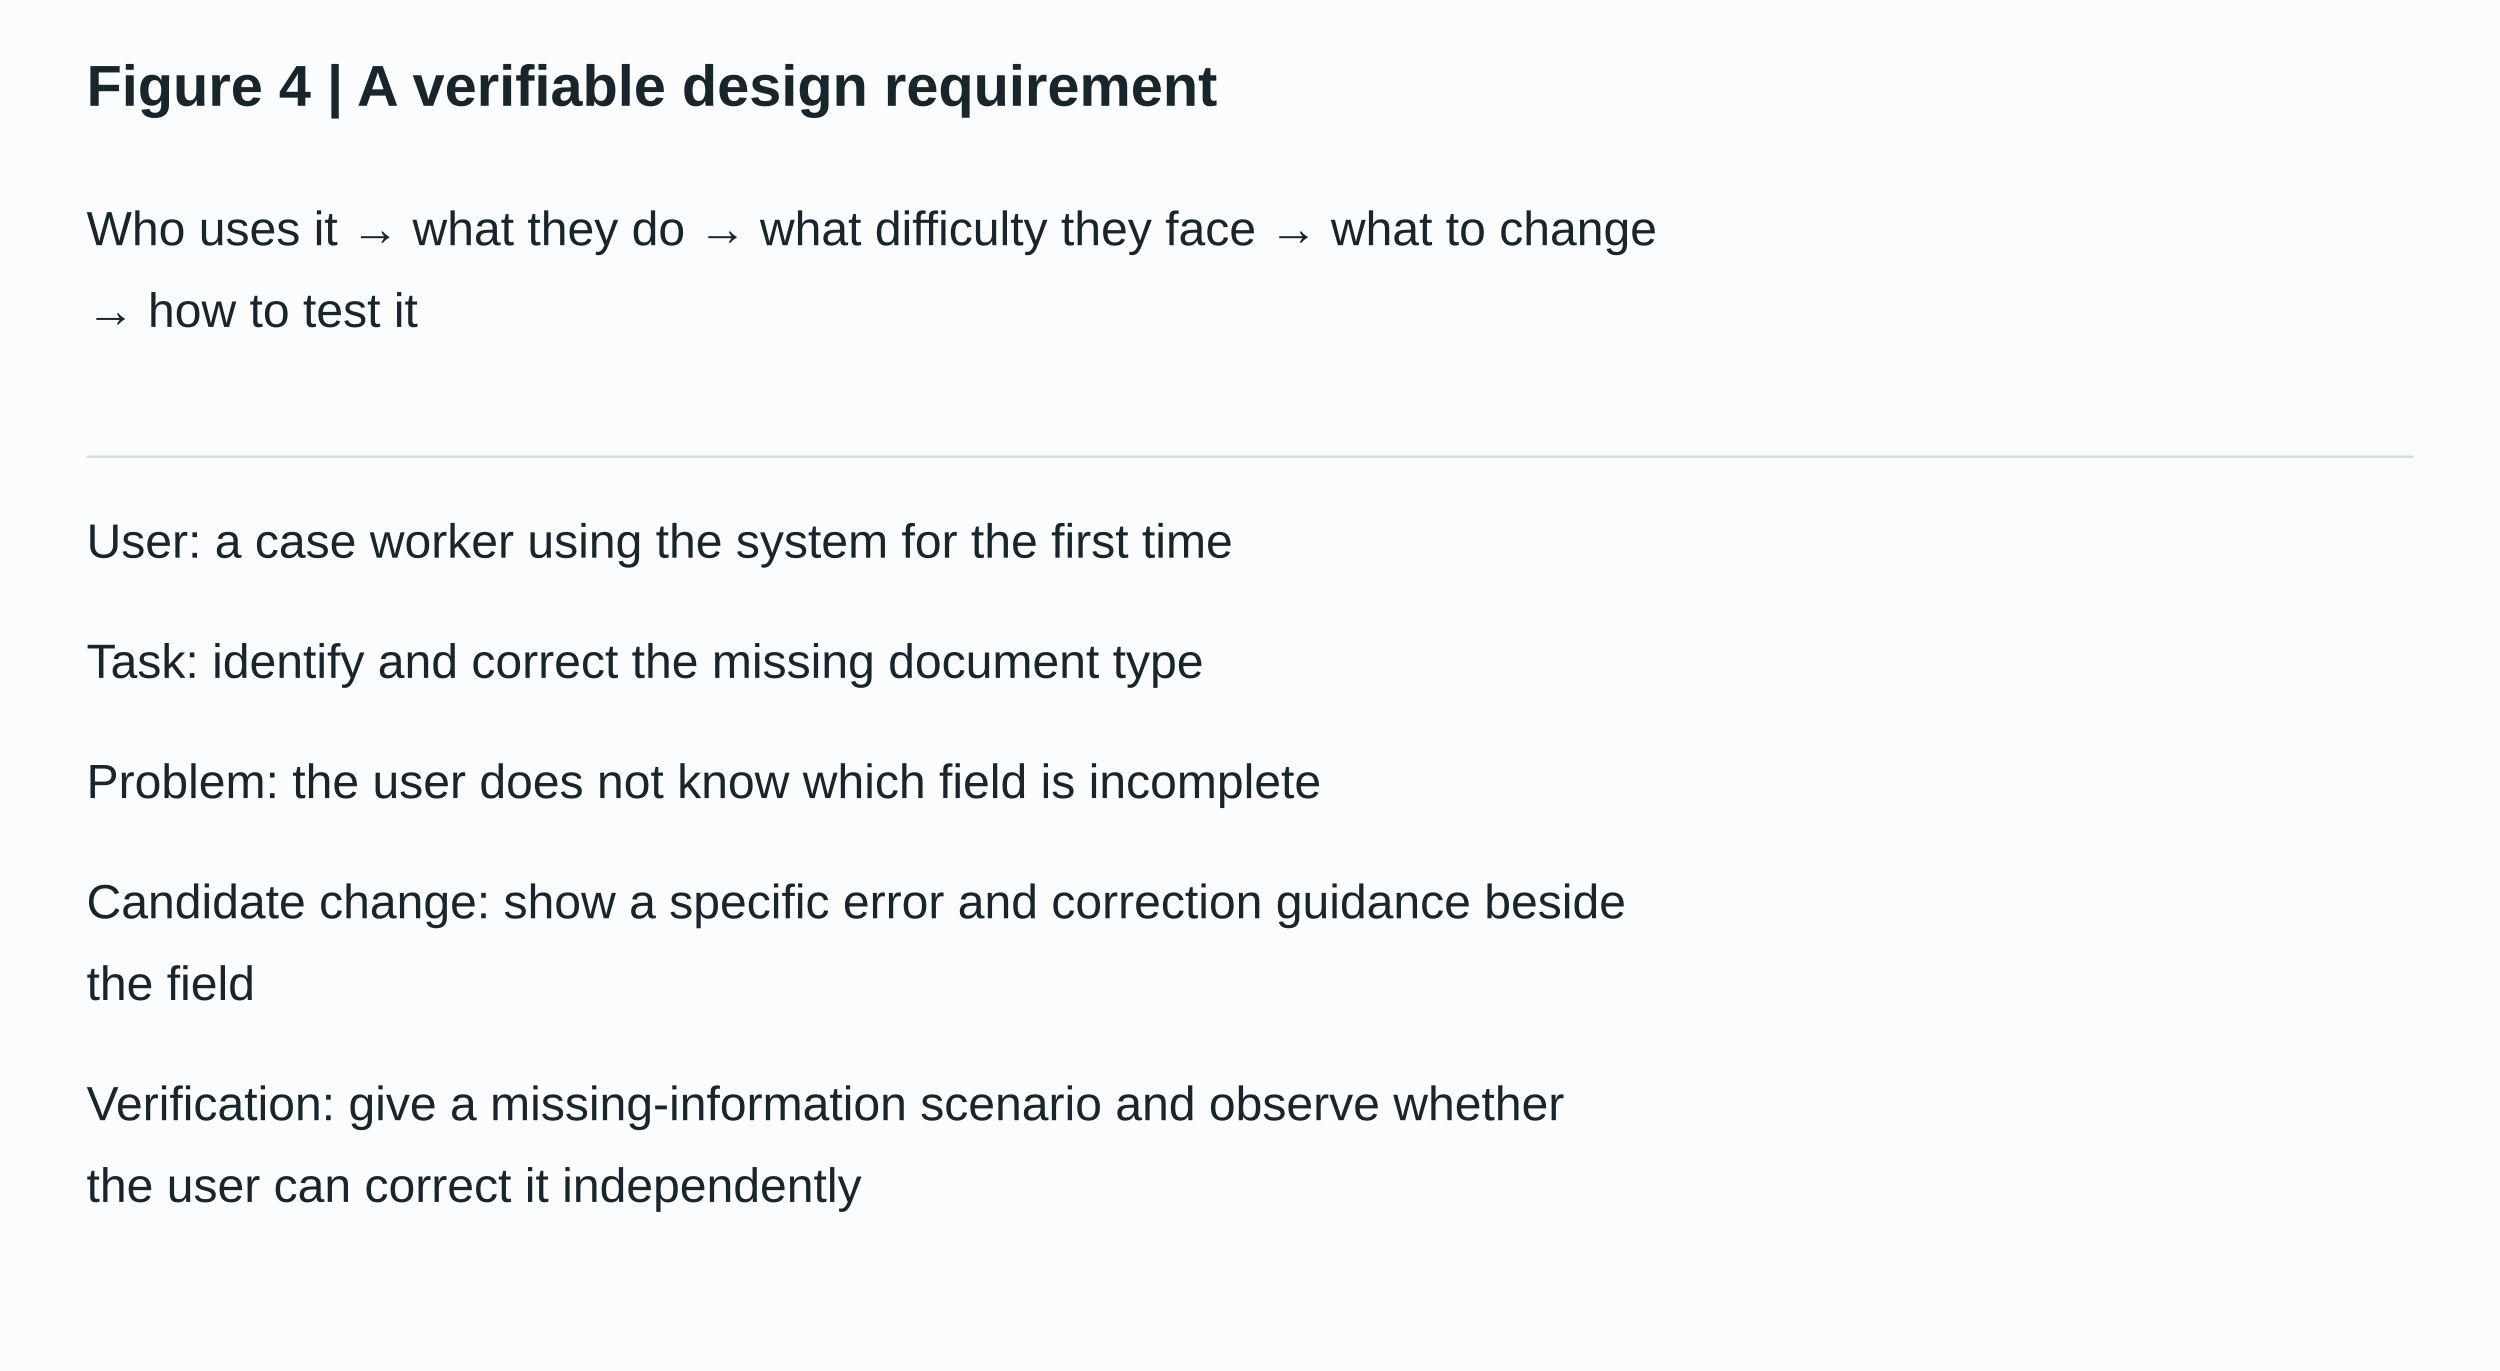
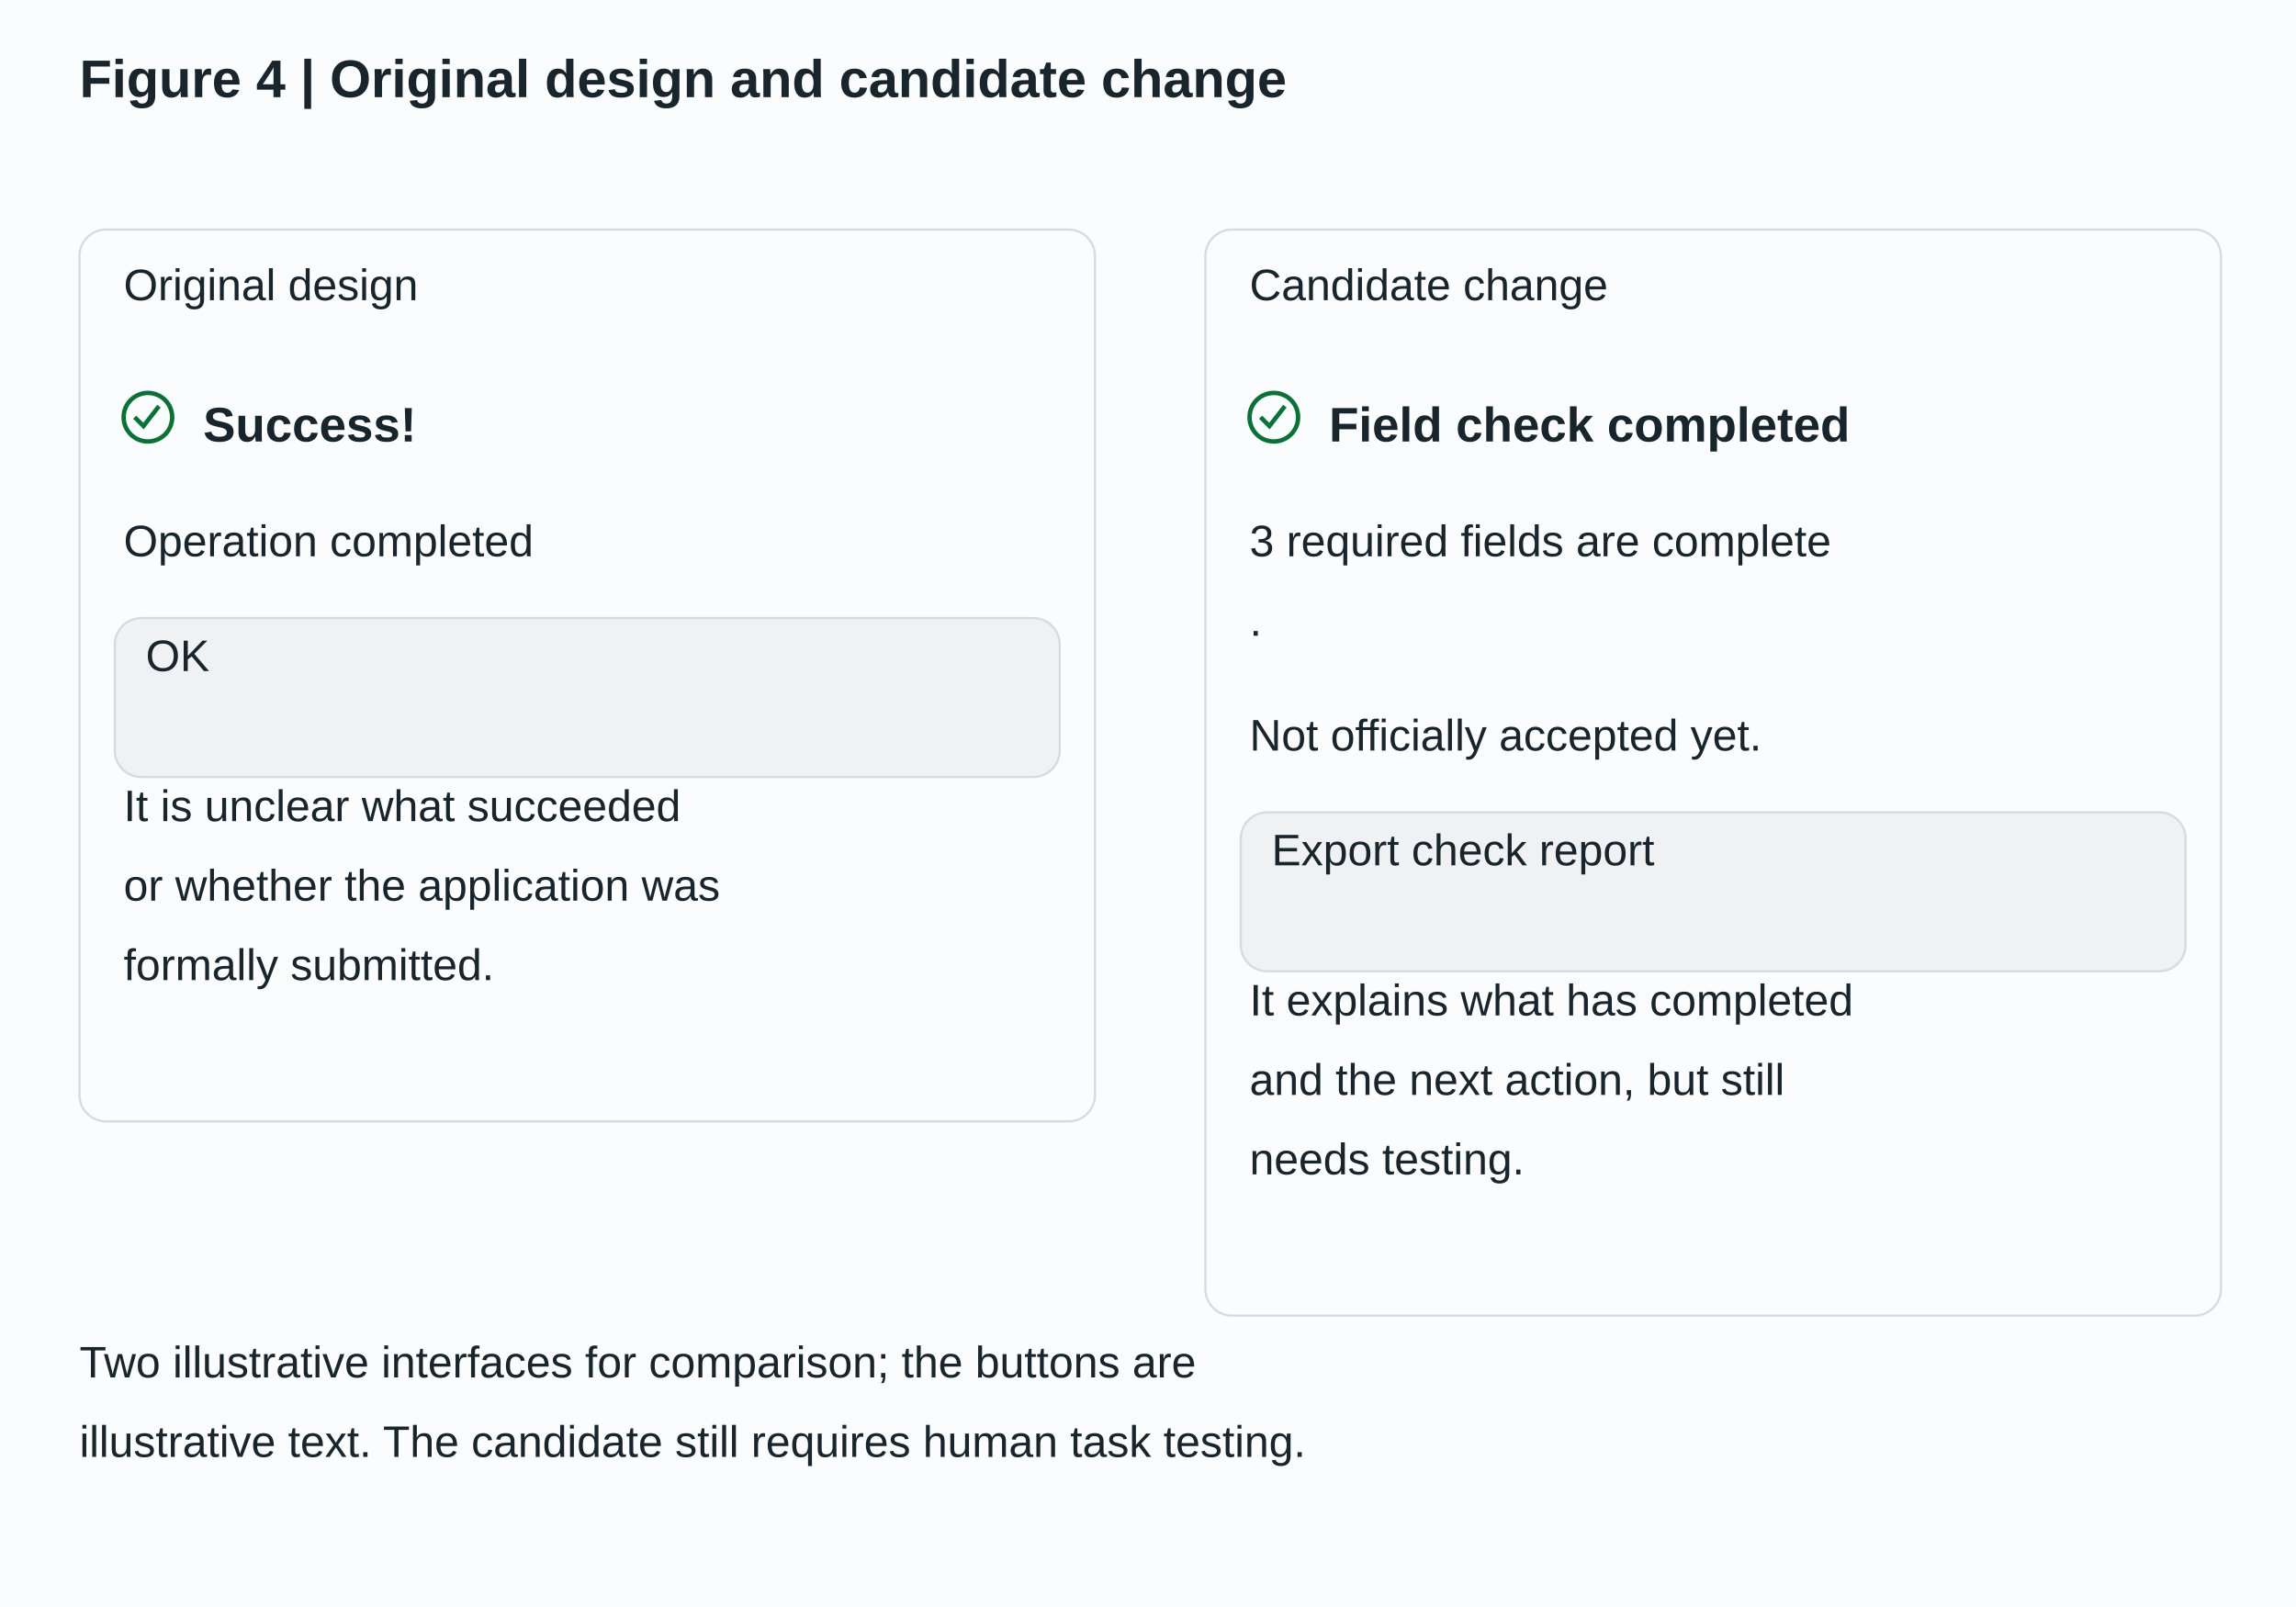
- <svg xmlns="http://www.w3.org/2000/svg" viewBox="0 0 1040 570" role="img" aria-labelledby="title desc" lang="en">
-   <rect width="1040" height="570" fill="#fbfcfd" />
+ <svg xmlns="http://www.w3.org/2000/svg" viewBox="0 0 1040 728" role="img" aria-labelledby="title desc" lang="en">
+   <rect width="1040" height="728" fill="#fbfcfd" />
  <g fill="#18252c" font-family="Arial, Noto Sans CJK TC, sans-serif">
-     <text x="36" y="44" font-size="24" font-weight="700">Figure 4 | A verifiable design requirement</text>
-     <text x="36" y="102" font-size="20" font-weight="400">Who uses it → what they do → what difficulty they face → what to change</text>
-     <text x="36" y="136" font-size="20" font-weight="400">→ how to test it</text>
-     <path d="M36 190H1004" stroke="#d5dce0" />
-     <text x="36" y="232" font-size="20" font-weight="400">User: a case worker using the system for the first time</text>
-     <text x="36" y="282" font-size="20" font-weight="400">Task: identify and correct the missing document type</text>
-     <text x="36" y="332" font-size="20" font-weight="400">Problem: the user does not know which field is incomplete</text>
-     <text x="36" y="382" font-size="20" font-weight="400">Candidate change: show a specific error and correction guidance beside</text>
-     <text x="36" y="416" font-size="20" font-weight="400">the field</text>
-     <text x="36" y="466" font-size="20" font-weight="400">Verification: give a missing-information scenario and observe whether</text>
-     <text x="36" y="500" font-size="20" font-weight="400">the user can correct it independently</text>
+     <text x="36" y="44" font-size="24" font-weight="700">Figure 4 | Original design and candidate change</text>
+     <rect x="36" y="104" width="460" height="404" rx="12" fill="#fbfcfd" stroke="#d5dce0" />
+     <text x="56" y="136" font-size="20" font-weight="400">Original design</text>
+     <path d="M67 178a11 11 0 1 0 0 22a11 11 0 1 0 0-22m-6 11 4 4 7-9" fill="none" stroke="#087337" stroke-width="2" />
+     <text x="92" y="200" font-size="22" font-weight="700">Success!</text>
+     <text x="56" y="252" font-size="20" font-weight="400">Operation completed</text>
+     <rect x="52" y="280" width="428" height="72" rx="12" fill="#f0f1f2" stroke="#d5dce0" />
+     <text x="66" y="304" font-size="20" font-weight="400">OK</text>
+     <text x="56" y="372" font-size="20" font-weight="400">It is unclear what succeeded</text>
+     <text x="56" y="408" font-size="20" font-weight="400">or whether the application was</text>
+     <text x="56" y="444" font-size="20" font-weight="400">formally submitted.</text>
+     <rect x="546" y="104" width="460" height="492" rx="12" fill="#fbfcfd" stroke="#d5dce0" />
+     <text x="566" y="136" font-size="20" font-weight="400">Candidate change</text>
+     <path d="M577 178a11 11 0 1 0 0 22a11 11 0 1 0 0-22m-6 11 4 4 7-9" fill="none" stroke="#087337" stroke-width="2" />
+     <text x="602" y="200" font-size="22" font-weight="700">Field check completed</text>
+     <text x="566" y="252" font-size="20" font-weight="400">3 required fields are complete</text>
+     <text x="566" y="288" font-size="20" font-weight="400">.</text>
+     <text x="566" y="340" font-size="20" font-weight="400">Not officially accepted yet.</text>
+     <rect x="562" y="368" width="428" height="72" rx="12" fill="#f0f1f2" stroke="#d5dce0" />
+     <text x="576" y="392" font-size="20" font-weight="400">Export check report</text>
+     <text x="566" y="460" font-size="20" font-weight="400">It explains what has completed</text>
+     <text x="566" y="496" font-size="20" font-weight="400">and the next action, but still</text>
+     <text x="566" y="532" font-size="20" font-weight="400">needs testing.</text>
+     <text x="36" y="624" font-size="20" font-weight="400">Two illustrative interfaces for comparison; the buttons are</text>
+     <text x="36" y="660" font-size="20" font-weight="400">illustrative text. The candidate still requires human task testing.</text>
  </g>
</svg>
